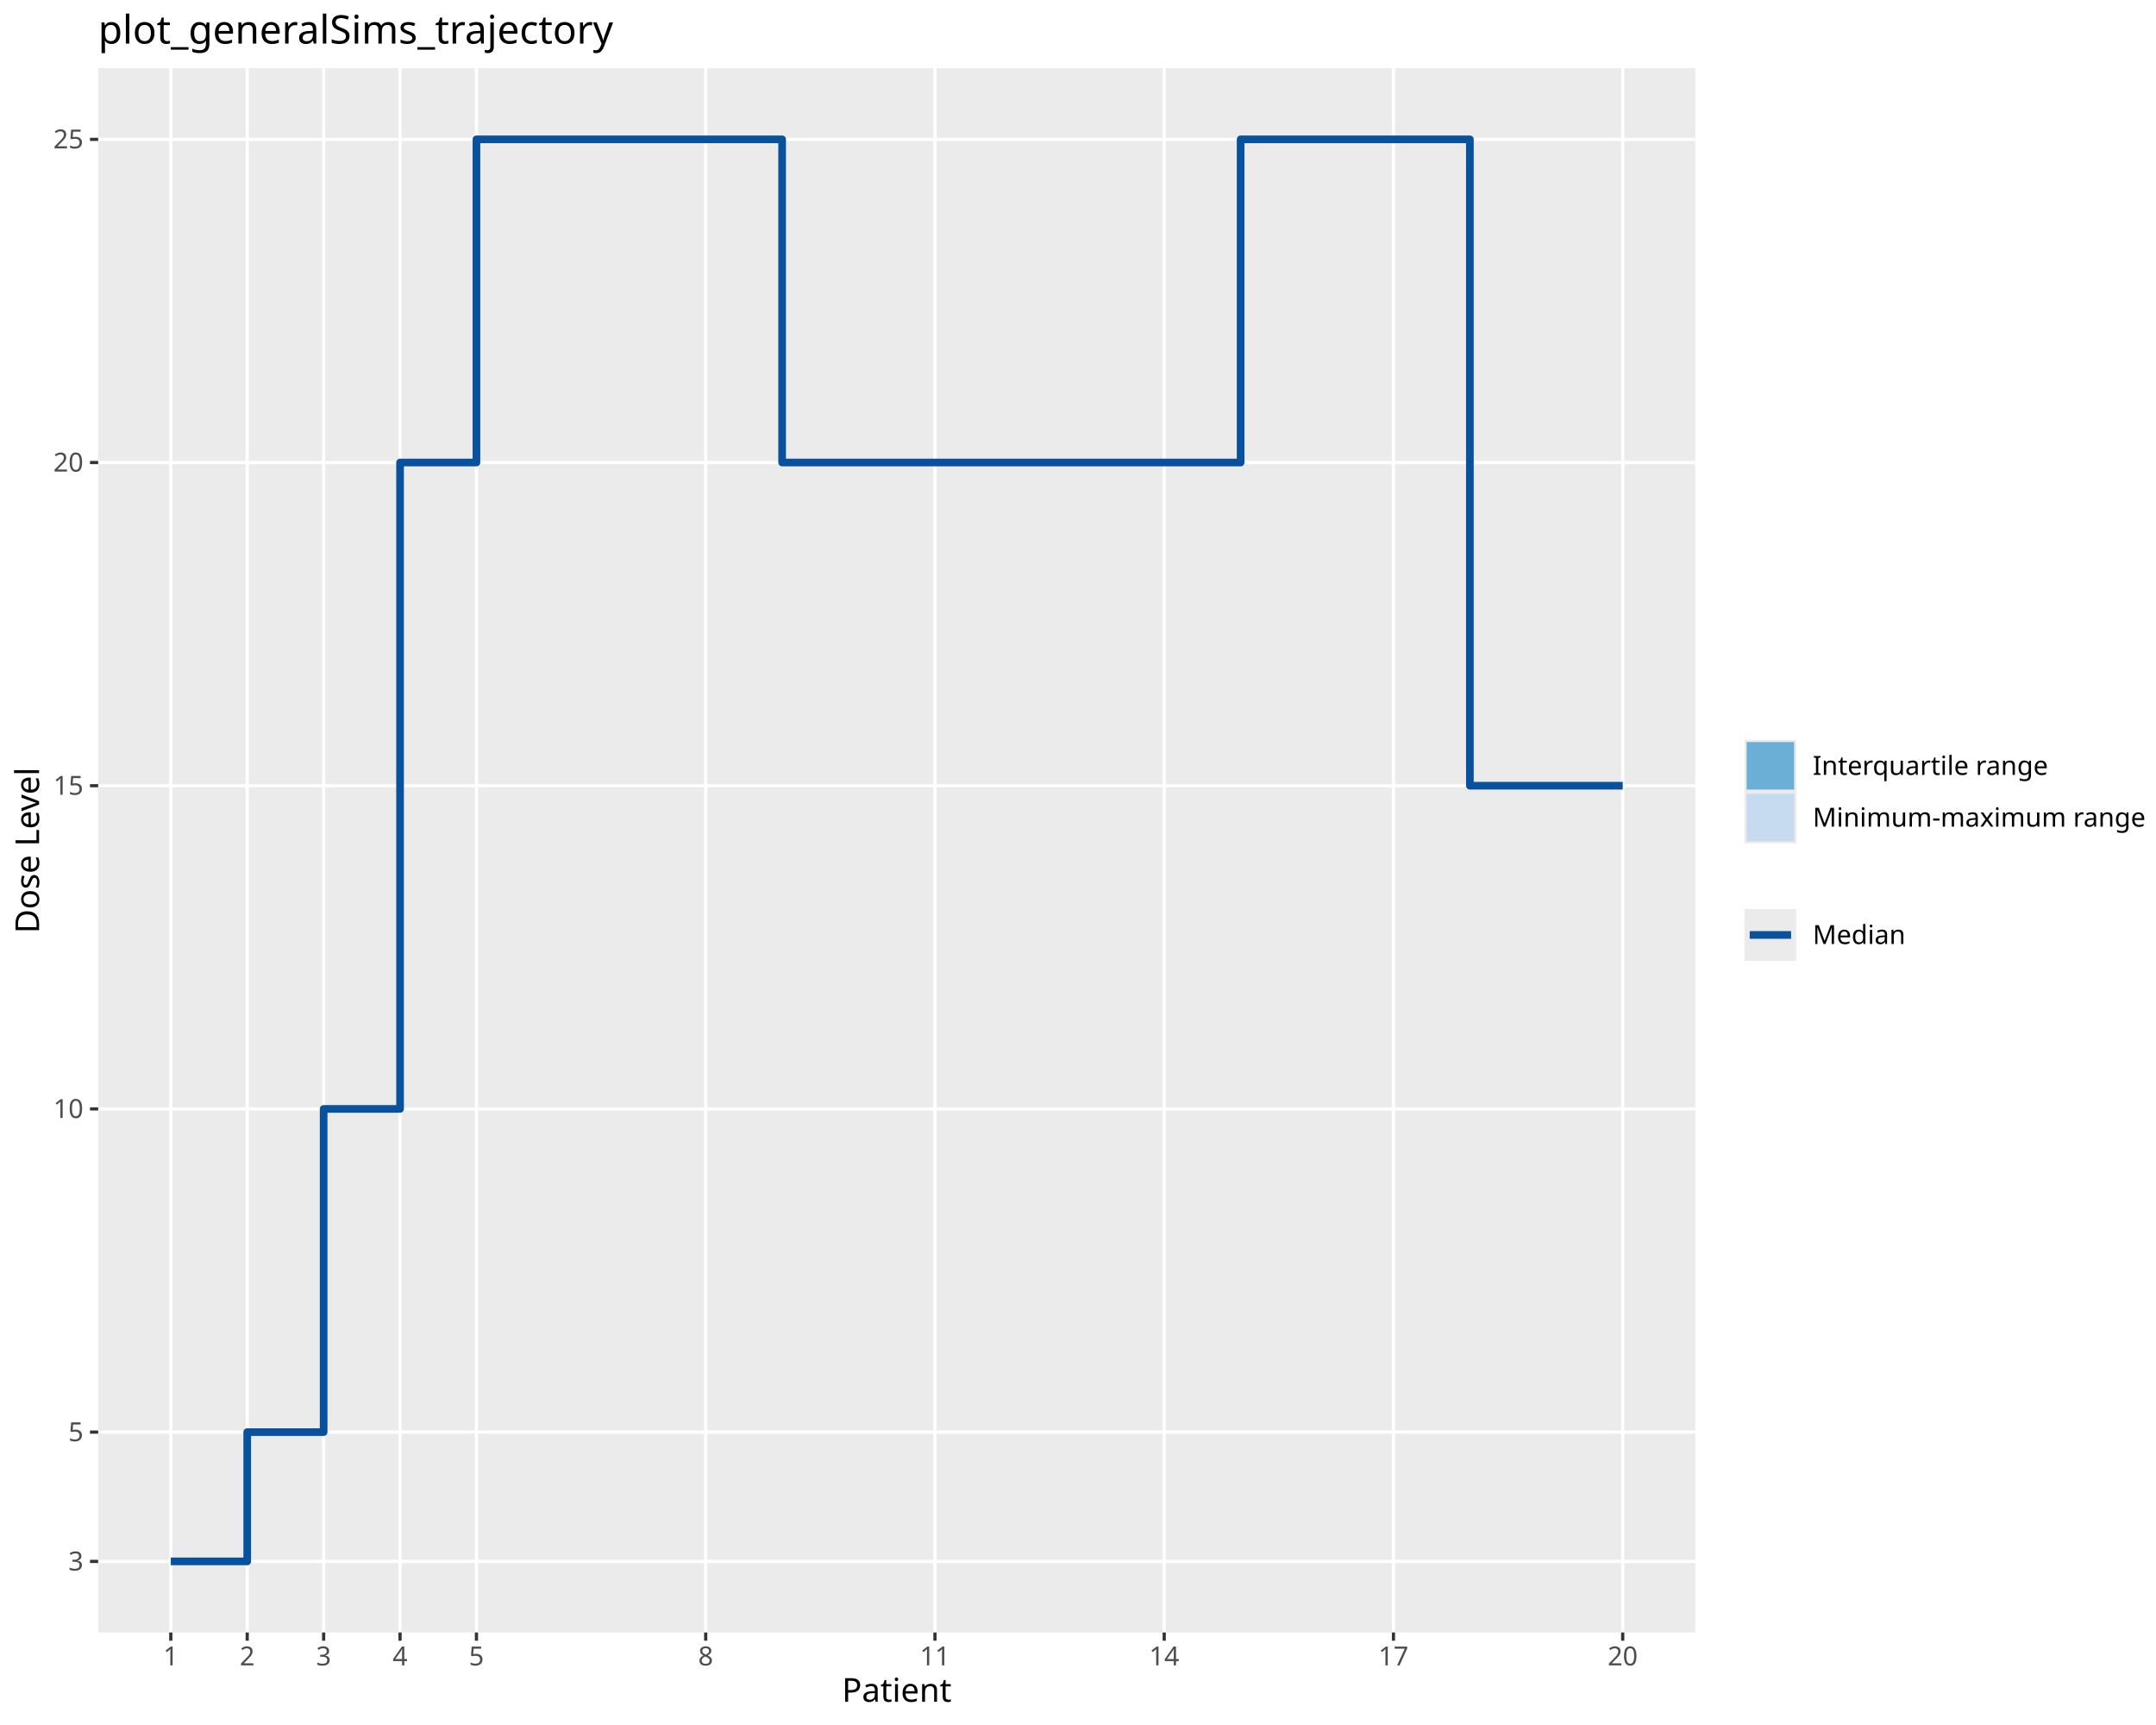
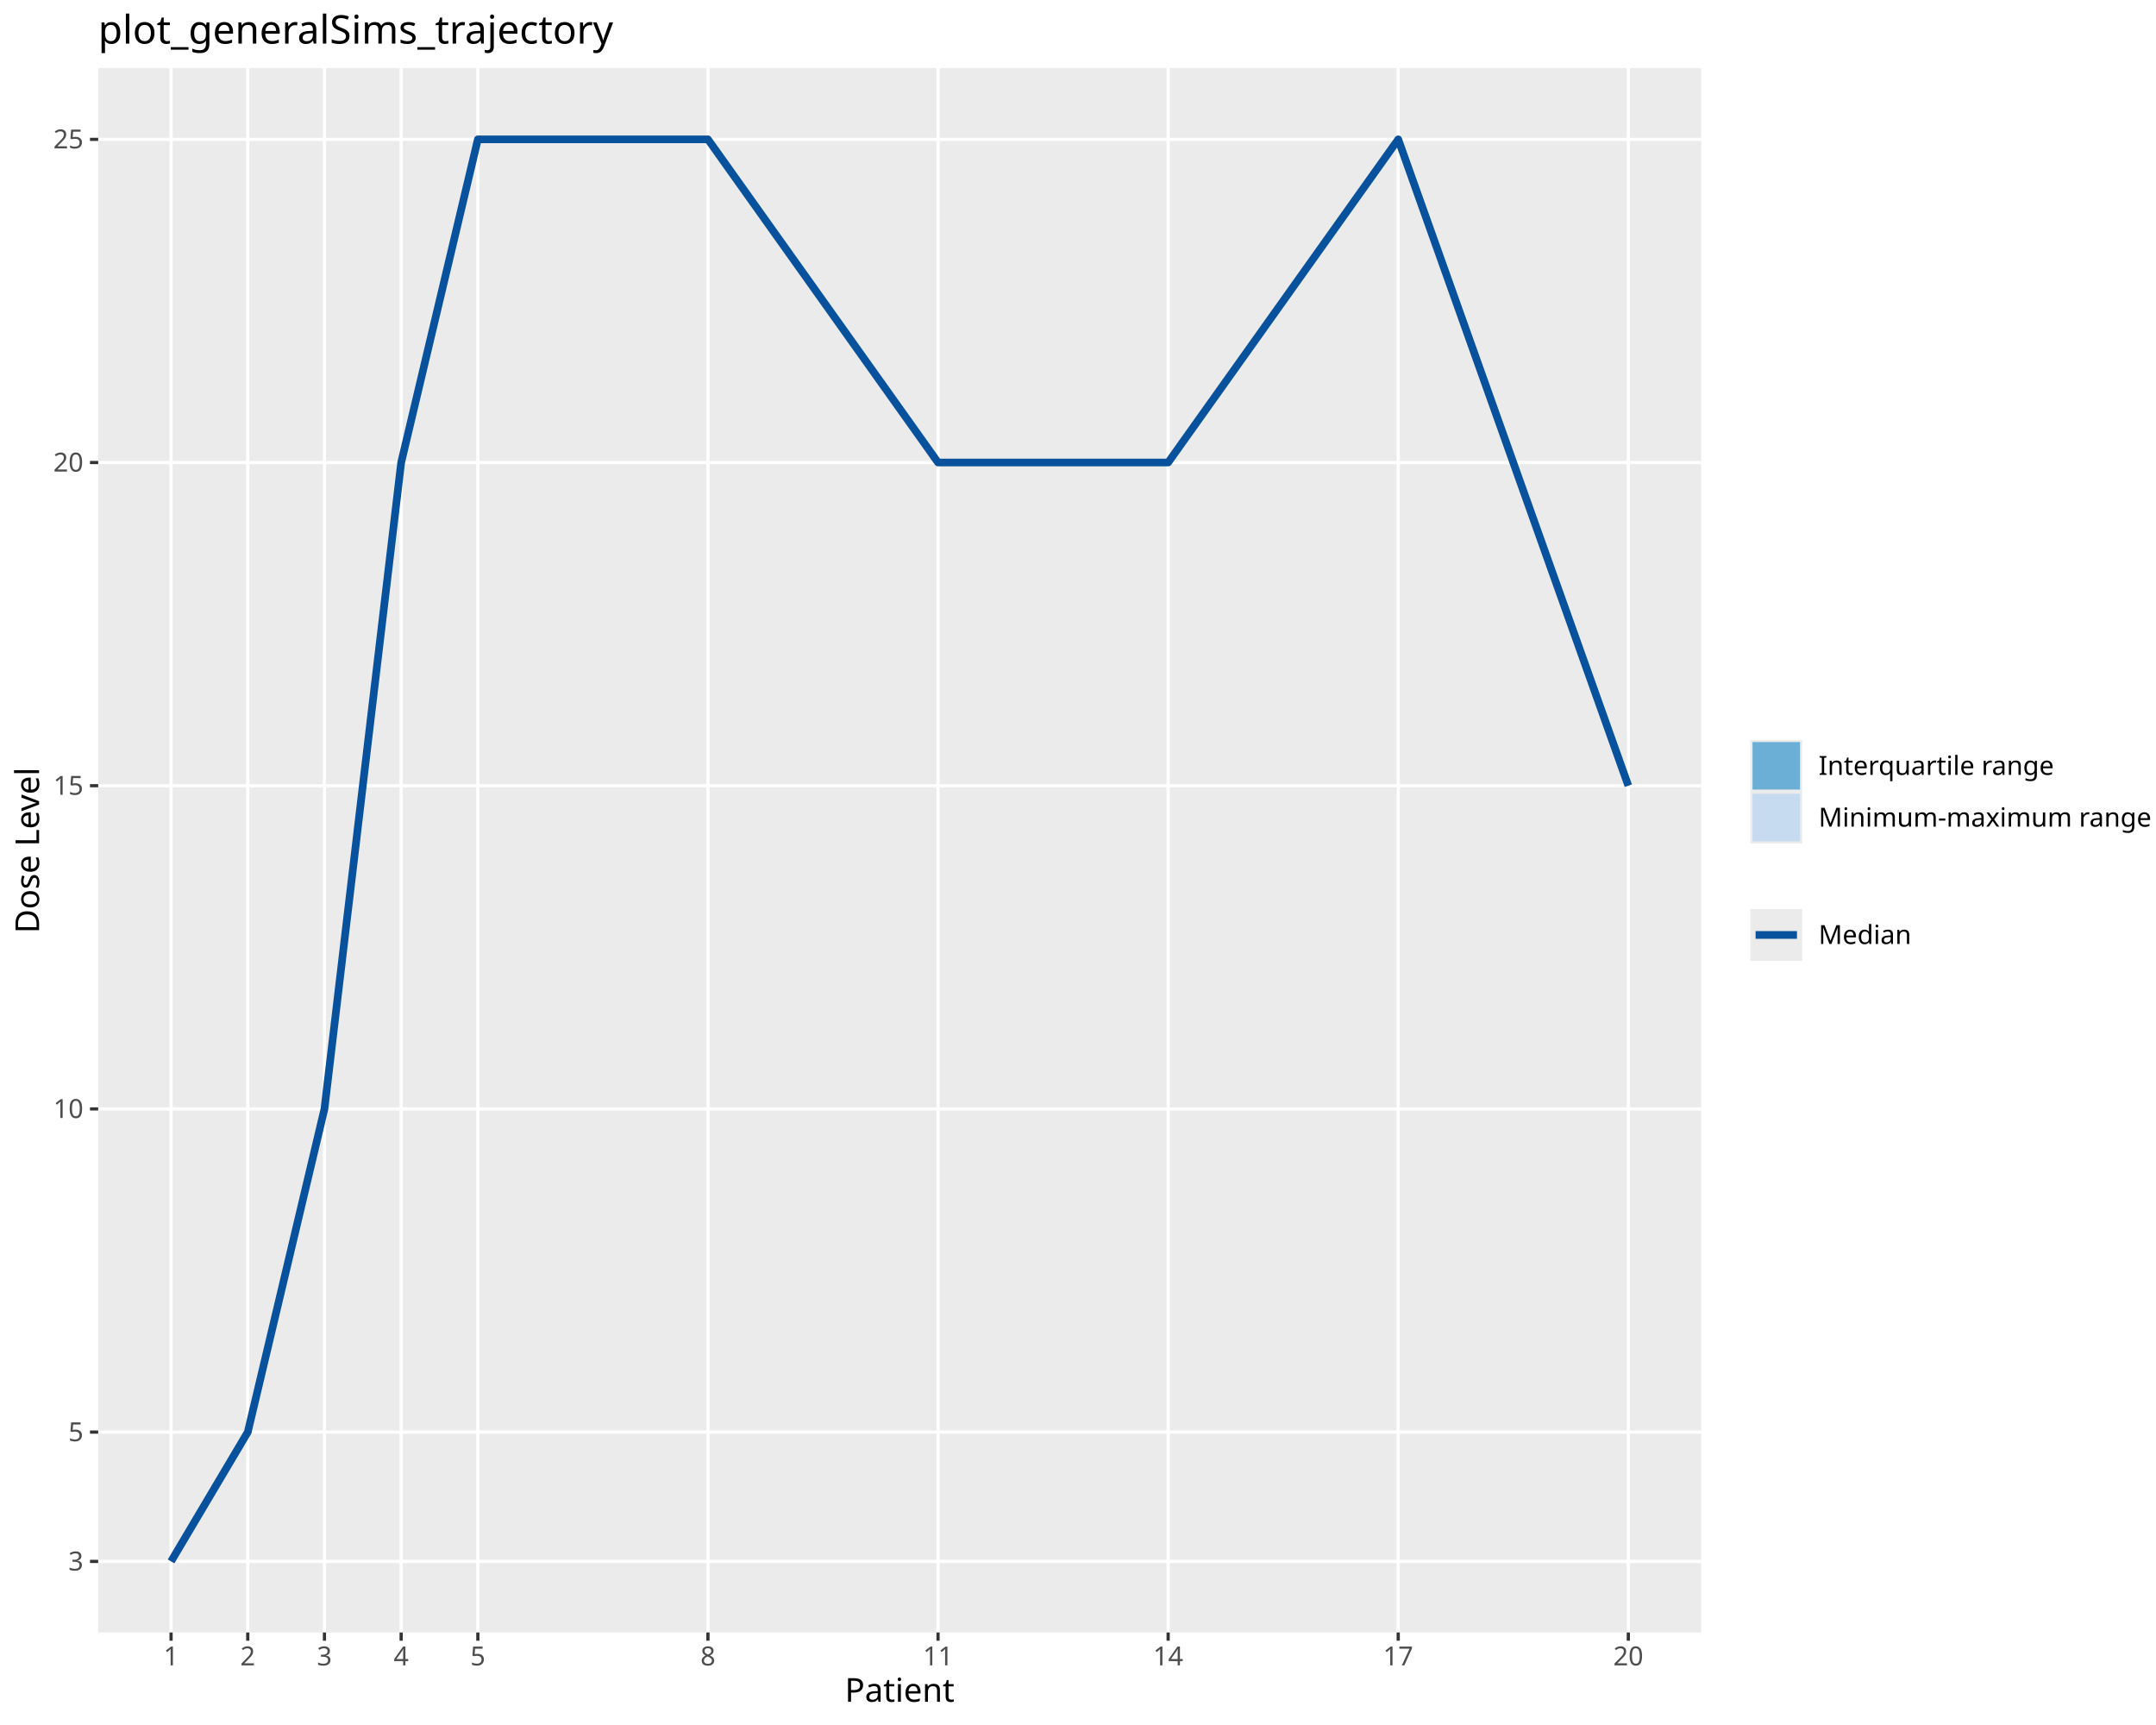
<svg xmlns="http://www.w3.org/2000/svg" class="svglite" data-engine-version="2.0" width="720.00pt" height="576.00pt" viewBox="0 0 720.00 576.00">
  <defs>
    <style type="text/css">
    .svglite line, .svglite polyline, .svglite polygon, .svglite path, .svglite rect, .svglite circle {
      fill: none;
      stroke: #000000;
      stroke-linecap: round;
      stroke-linejoin: round;
      stroke-miterlimit: 10.00;
    }
  </style>
  </defs>
  <rect width="100%" height="100%" style="stroke: none; fill: #FFFFFF;" />
  <defs>
    <clipPath id="cpMC4wMHw3MjAuMDB8MC4wMHw1NzYuMDA=">
      <rect x="0.00" y="0.00" width="720.00" height="576.00" />
    </clipPath>
  </defs>
  <g clip-path="url(#cpMC4wMHw3MjAuMDB8MC4wMHw1NzYuMDA=)">
    <rect x="0.00" y="0.00" width="720.00" height="576.00" style="stroke-width: 1.07; stroke: #FFFFFF; fill: #FFFFFF;" />
  </g>
  <defs>
-     <clipPath id="cpMzIuNzl8NTY2LjE1fDIyLjc4fDU0NS4xMQ==">
-       <rect x="32.79" y="22.78" width="533.36" height="522.33" />
+     <clipPath id="cpMzIuNzl8NTY4LjExfDIyLjc4fDU0NS4xMQ==">
+       <rect x="32.79" y="22.78" width="535.32" height="522.33" />
    </clipPath>
  </defs>
-   <g clip-path="url(#cpMzIuNzl8NTY2LjE1fDIyLjc4fDU0NS4xMQ==)">
-     <rect x="32.79" y="22.78" width="533.36" height="522.33" style="stroke-width: 1.07; stroke: none; fill: #EBEBEB;" />
-     <polyline points="32.79,521.37 566.15,521.37 " style="stroke-width: 1.07; stroke: #FFFFFF; stroke-linecap: butt;" />
-     <polyline points="32.79,478.20 566.15,478.20 " style="stroke-width: 1.07; stroke: #FFFFFF; stroke-linecap: butt;" />
-     <polyline points="32.79,370.28 566.15,370.28 " style="stroke-width: 1.07; stroke: #FFFFFF; stroke-linecap: butt;" />
-     <polyline points="32.79,262.36 566.15,262.36 " style="stroke-width: 1.07; stroke: #FFFFFF; stroke-linecap: butt;" />
-     <polyline points="32.79,154.44 566.15,154.44 " style="stroke-width: 1.07; stroke: #FFFFFF; stroke-linecap: butt;" />
-     <polyline points="32.79,46.53 566.15,46.53 " style="stroke-width: 1.07; stroke: #FFFFFF; stroke-linecap: butt;" />
-     <polyline points="57.04,545.11 57.04,22.78 " style="stroke-width: 1.07; stroke: #FFFFFF; stroke-linecap: butt;" />
-     <polyline points="82.56,545.11 82.56,22.78 " style="stroke-width: 1.07; stroke: #FFFFFF; stroke-linecap: butt;" />
-     <polyline points="108.08,545.11 108.08,22.78 " style="stroke-width: 1.07; stroke: #FFFFFF; stroke-linecap: butt;" />
-     <polyline points="133.60,545.11 133.60,22.78 " style="stroke-width: 1.07; stroke: #FFFFFF; stroke-linecap: butt;" />
-     <polyline points="159.11,545.11 159.11,22.78 " style="stroke-width: 1.07; stroke: #FFFFFF; stroke-linecap: butt;" />
-     <polyline points="235.67,545.11 235.67,22.78 " style="stroke-width: 1.07; stroke: #FFFFFF; stroke-linecap: butt;" />
-     <polyline points="312.23,545.11 312.23,22.78 " style="stroke-width: 1.07; stroke: #FFFFFF; stroke-linecap: butt;" />
-     <polyline points="388.79,545.11 388.79,22.78 " style="stroke-width: 1.07; stroke: #FFFFFF; stroke-linecap: butt;" />
-     <polyline points="465.35,545.11 465.35,22.78 " style="stroke-width: 1.07; stroke: #FFFFFF; stroke-linecap: butt;" />
-     <polyline points="541.91,545.11 541.91,22.78 " style="stroke-width: 1.07; stroke: #FFFFFF; stroke-linecap: butt;" />
-     <polygon points="57.04,521.37 82.56,521.37 82.56,478.20 108.08,478.20 108.08,370.28 133.60,370.28 133.60,154.44 159.11,154.44 159.11,46.53 184.63,46.53 184.63,46.53 210.15,46.53 210.15,46.53 235.67,46.53 235.67,46.53 261.19,46.53 261.19,154.44 286.71,154.44 286.71,154.44 312.23,154.44 312.23,154.44 337.75,154.44 337.75,154.44 363.27,154.44 363.27,154.44 388.79,154.44 388.79,154.44 414.31,154.44 414.31,46.53 439.83,46.53 439.83,46.53 465.35,46.53 465.35,46.53 490.87,46.53 490.87,262.36 516.39,262.36 516.39,262.36 541.91,262.36 541.91,262.36 541.91,262.36 541.91,262.36 516.39,262.36 516.39,262.36 490.87,262.36 490.87,46.53 465.35,46.53 465.35,46.53 439.83,46.53 439.83,46.53 414.31,46.53 414.31,154.44 388.79,154.44 388.79,154.44 363.27,154.44 363.27,154.44 337.75,154.44 337.75,154.44 312.23,154.44 312.23,154.44 286.71,154.44 286.71,154.44 261.19,154.44 261.19,46.53 235.67,46.53 235.67,46.53 210.15,46.53 210.15,46.53 184.63,46.53 184.63,46.53 159.11,46.53 159.11,154.44 133.60,154.44 133.60,370.28 108.08,370.28 108.08,478.20 82.56,478.20 82.56,521.37 57.04,521.37 " style="stroke-width: 0.00; stroke: none; stroke-linecap: butt; fill: #C6DBEF;" />
-     <polyline points="57.04,521.37 82.56,521.37 82.56,478.20 108.08,478.20 108.08,370.28 133.60,370.28 133.60,154.44 159.11,154.44 159.11,46.53 184.63,46.53 184.63,46.53 210.15,46.53 210.15,46.53 235.67,46.53 235.67,46.53 261.19,46.53 261.19,154.44 286.71,154.44 286.71,154.44 312.23,154.44 312.23,154.44 337.75,154.44 337.75,154.44 363.27,154.44 363.27,154.44 388.79,154.44 388.79,154.44 414.31,154.44 414.31,46.53 439.83,46.53 439.83,46.53 465.35,46.53 465.35,46.53 490.87,46.53 490.87,262.36 516.39,262.36 516.39,262.36 541.91,262.36 541.91,262.36 " style="stroke-width: 1.07; stroke: none; stroke-linecap: butt;" />
-     <polyline points="541.91,262.36 541.91,262.36 516.39,262.36 516.39,262.36 490.87,262.36 490.87,46.53 465.35,46.53 465.35,46.53 439.83,46.53 439.83,46.53 414.31,46.53 414.31,154.44 388.79,154.44 388.79,154.44 363.27,154.44 363.27,154.44 337.75,154.44 337.75,154.44 312.23,154.44 312.23,154.44 286.71,154.44 286.71,154.44 261.19,154.44 261.19,46.53 235.67,46.53 235.67,46.53 210.15,46.53 210.15,46.53 184.63,46.53 184.63,46.53 159.11,46.53 159.11,154.44 133.60,154.44 133.60,370.28 108.08,370.28 108.08,478.20 82.56,478.20 82.56,521.37 57.04,521.37 " style="stroke-width: 1.07; stroke: none; stroke-linecap: butt;" />
-     <polygon points="57.04,521.37 82.56,521.37 82.56,478.20 108.08,478.20 108.08,370.28 133.60,370.28 133.60,154.44 159.11,154.44 159.11,46.53 184.63,46.53 184.63,46.53 210.15,46.53 210.15,46.53 235.67,46.53 235.67,46.53 261.19,46.53 261.19,154.44 286.71,154.44 286.71,154.44 312.23,154.44 312.23,154.44 337.75,154.44 337.75,154.44 363.27,154.44 363.27,154.44 388.79,154.44 388.79,154.44 414.31,154.44 414.31,46.53 439.83,46.53 439.83,46.53 465.35,46.53 465.35,46.53 490.87,46.53 490.87,262.36 516.39,262.36 516.39,262.36 541.91,262.36 541.91,262.36 541.91,262.36 541.91,262.36 516.39,262.36 516.39,262.36 490.87,262.36 490.87,46.53 465.35,46.53 465.35,46.53 439.83,46.53 439.83,46.53 414.31,46.53 414.31,154.44 388.79,154.44 388.79,154.44 363.27,154.44 363.27,154.44 337.75,154.44 337.75,154.44 312.23,154.44 312.23,154.44 286.71,154.44 286.71,154.44 261.19,154.44 261.19,46.53 235.67,46.53 235.67,46.53 210.15,46.53 210.15,46.53 184.63,46.53 184.63,46.53 159.11,46.53 159.11,154.44 133.60,154.44 133.60,370.28 108.08,370.28 108.08,478.20 82.56,478.20 82.56,521.37 57.04,521.37 " style="stroke-width: 0.00; stroke: none; stroke-linecap: butt; fill: #6BAED6;" />
-     <polyline points="57.04,521.37 82.56,521.37 82.56,478.20 108.08,478.20 108.08,370.28 133.60,370.28 133.60,154.44 159.11,154.44 159.11,46.53 184.63,46.53 184.63,46.53 210.15,46.53 210.15,46.53 235.67,46.53 235.67,46.53 261.19,46.53 261.19,154.44 286.71,154.44 286.71,154.44 312.23,154.44 312.23,154.44 337.75,154.44 337.75,154.44 363.27,154.44 363.27,154.44 388.79,154.44 388.79,154.44 414.31,154.44 414.31,46.53 439.83,46.53 439.83,46.53 465.35,46.53 465.35,46.53 490.87,46.53 490.87,262.36 516.39,262.36 516.39,262.36 541.91,262.36 541.91,262.36 " style="stroke-width: 1.07; stroke: none; stroke-linecap: butt;" />
-     <polyline points="541.91,262.36 541.91,262.36 516.39,262.36 516.39,262.36 490.87,262.36 490.87,46.53 465.35,46.53 465.35,46.53 439.83,46.53 439.83,46.53 414.31,46.53 414.31,154.44 388.79,154.44 388.79,154.44 363.27,154.44 363.27,154.44 337.75,154.44 337.75,154.44 312.23,154.44 312.23,154.44 286.71,154.44 286.71,154.44 261.19,154.44 261.19,46.53 235.67,46.53 235.67,46.53 210.15,46.53 210.15,46.53 184.63,46.53 184.63,46.53 159.11,46.53 159.11,154.44 133.60,154.44 133.60,370.28 108.08,370.28 108.08,478.20 82.56,478.20 82.56,521.37 57.04,521.37 " style="stroke-width: 1.07; stroke: none; stroke-linecap: butt;" />
-     <polyline points="57.04,521.37 82.56,521.37 82.56,478.20 108.08,478.20 108.08,370.28 133.60,370.28 133.60,154.44 159.11,154.44 159.11,46.53 184.63,46.53 184.63,46.53 210.15,46.53 210.15,46.53 235.67,46.53 235.67,46.53 261.19,46.53 261.19,154.44 286.71,154.44 286.71,154.44 312.23,154.44 312.23,154.44 337.75,154.44 337.75,154.44 363.27,154.44 363.27,154.44 388.79,154.44 388.79,154.44 414.31,154.44 414.31,46.53 439.83,46.53 439.83,46.53 465.35,46.53 465.35,46.53 490.87,46.53 490.87,262.36 516.39,262.36 516.39,262.36 541.91,262.36 541.91,262.36 " style="stroke-width: 2.56; stroke: #08519C; stroke-linecap: butt;" />
+   <g clip-path="url(#cpMzIuNzl8NTY4LjExfDIyLjc4fDU0NS4xMQ==)">
+     <rect x="32.79" y="22.78" width="535.32" height="522.33" style="stroke-width: 1.07; stroke: none; fill: #EBEBEB;" />
+     <polyline points="32.79,521.37 568.11,521.37 " style="stroke-width: 1.07; stroke: #FFFFFF; stroke-linecap: butt;" />
+     <polyline points="32.79,478.20 568.11,478.20 " style="stroke-width: 1.07; stroke: #FFFFFF; stroke-linecap: butt;" />
+     <polyline points="32.79,370.28 568.11,370.28 " style="stroke-width: 1.07; stroke: #FFFFFF; stroke-linecap: butt;" />
+     <polyline points="32.79,262.36 568.11,262.36 " style="stroke-width: 1.07; stroke: #FFFFFF; stroke-linecap: butt;" />
+     <polyline points="32.79,154.44 568.11,154.44 " style="stroke-width: 1.07; stroke: #FFFFFF; stroke-linecap: butt;" />
+     <polyline points="32.79,46.53 568.11,46.53 " style="stroke-width: 1.07; stroke: #FFFFFF; stroke-linecap: butt;" />
+     <polyline points="57.13,545.11 57.13,22.78 " style="stroke-width: 1.07; stroke: #FFFFFF; stroke-linecap: butt;" />
+     <polyline points="82.74,545.11 82.74,22.78 " style="stroke-width: 1.07; stroke: #FFFFFF; stroke-linecap: butt;" />
+     <polyline points="108.35,545.11 108.35,22.78 " style="stroke-width: 1.07; stroke: #FFFFFF; stroke-linecap: butt;" />
+     <polyline points="133.97,545.11 133.97,22.78 " style="stroke-width: 1.07; stroke: #FFFFFF; stroke-linecap: butt;" />
+     <polyline points="159.58,545.11 159.58,22.78 " style="stroke-width: 1.07; stroke: #FFFFFF; stroke-linecap: butt;" />
+     <polyline points="236.42,545.11 236.42,22.78 " style="stroke-width: 1.07; stroke: #FFFFFF; stroke-linecap: butt;" />
+     <polyline points="313.26,545.11 313.26,22.78 " style="stroke-width: 1.07; stroke: #FFFFFF; stroke-linecap: butt;" />
+     <polyline points="390.10,545.11 390.10,22.78 " style="stroke-width: 1.07; stroke: #FFFFFF; stroke-linecap: butt;" />
+     <polyline points="466.94,545.11 466.94,22.78 " style="stroke-width: 1.07; stroke: #FFFFFF; stroke-linecap: butt;" />
+     <polyline points="543.78,545.11 543.78,22.78 " style="stroke-width: 1.07; stroke: #FFFFFF; stroke-linecap: butt;" />
+     <polygon points="57.13,521.37 82.74,478.20 108.35,370.28 133.97,154.44 159.58,46.53 236.42,46.53 313.26,154.44 390.10,154.44 466.94,46.53 543.78,262.36 543.78,262.36 466.94,46.53 390.10,154.44 313.26,154.44 236.42,46.53 159.58,46.53 133.97,154.44 108.35,370.28 82.74,478.20 57.13,521.37 " style="stroke-width: 0.00; stroke: none; stroke-linecap: butt; fill: #C6DBEF;" />
+     <polyline points="57.13,521.37 82.74,478.20 108.35,370.28 133.97,154.44 159.58,46.53 236.42,46.53 313.26,154.44 390.10,154.44 466.94,46.53 543.78,262.36 " style="stroke-width: 1.07; stroke: none; stroke-linecap: butt;" />
+     <polyline points="543.78,262.36 466.94,46.53 390.10,154.44 313.26,154.44 236.42,46.53 159.58,46.53 133.97,154.44 108.35,370.28 82.74,478.20 57.13,521.37 " style="stroke-width: 1.07; stroke: none; stroke-linecap: butt;" />
+     <polygon points="57.13,521.37 82.74,478.20 108.35,370.28 133.97,154.44 159.58,46.53 236.42,46.53 313.26,154.44 390.10,154.44 466.94,46.53 543.78,262.36 543.78,262.36 466.94,46.53 390.10,154.44 313.26,154.44 236.42,46.53 159.58,46.53 133.97,154.44 108.35,370.28 82.74,478.20 57.13,521.37 " style="stroke-width: 0.00; stroke: none; stroke-linecap: butt; fill: #6BAED6;" />
+     <polyline points="57.13,521.37 82.74,478.20 108.35,370.28 133.97,154.44 159.58,46.53 236.42,46.53 313.26,154.44 390.10,154.44 466.94,46.53 543.78,262.36 " style="stroke-width: 1.07; stroke: none; stroke-linecap: butt;" />
+     <polyline points="543.78,262.36 466.94,46.53 390.10,154.44 313.26,154.44 236.42,46.53 159.58,46.53 133.97,154.44 108.35,370.28 82.74,478.20 57.13,521.37 " style="stroke-width: 1.07; stroke: none; stroke-linecap: butt;" />
+     <polyline points="57.13,521.37 82.74,478.20 108.35,370.28 133.97,154.44 159.58,46.53 236.42,46.53 313.26,154.44 390.10,154.44 466.94,46.53 543.78,262.36 " style="stroke-width: 2.56; stroke: #08519C; stroke-linecap: butt;" />
  </g>
  <g clip-path="url(#cpMC4wMHw3MjAuMDB8MC4wMHw1NzYuMDA=)">
    <text x="27.86" y="524.40" text-anchor="end" style="font-size: 8.80px; fill: #4D4D4D; font-family: sans;" textLength="4.89px" lengthAdjust="spacingAndGlyphs">3</text>
    <text x="27.86" y="481.23" text-anchor="end" style="font-size: 8.80px; fill: #4D4D4D; font-family: sans;" textLength="4.89px" lengthAdjust="spacingAndGlyphs">5</text>
    <text x="27.86" y="373.31" text-anchor="end" style="font-size: 8.80px; fill: #4D4D4D; font-family: sans;" textLength="9.79px" lengthAdjust="spacingAndGlyphs">10</text>
    <text x="27.86" y="265.39" text-anchor="end" style="font-size: 8.80px; fill: #4D4D4D; font-family: sans;" textLength="9.79px" lengthAdjust="spacingAndGlyphs">15</text>
    <text x="27.86" y="157.47" text-anchor="end" style="font-size: 8.80px; fill: #4D4D4D; font-family: sans;" textLength="9.79px" lengthAdjust="spacingAndGlyphs">20</text>
    <text x="27.86" y="49.55" text-anchor="end" style="font-size: 8.80px; fill: #4D4D4D; font-family: sans;" textLength="9.79px" lengthAdjust="spacingAndGlyphs">25</text>
    <polyline points="30.05,521.37 32.79,521.37 " style="stroke-width: 1.07; stroke: #333333; stroke-linecap: butt;" />
    <polyline points="30.05,478.20 32.79,478.20 " style="stroke-width: 1.07; stroke: #333333; stroke-linecap: butt;" />
    <polyline points="30.05,370.28 32.79,370.28 " style="stroke-width: 1.07; stroke: #333333; stroke-linecap: butt;" />
    <polyline points="30.05,262.36 32.79,262.36 " style="stroke-width: 1.07; stroke: #333333; stroke-linecap: butt;" />
    <polyline points="30.05,154.44 32.79,154.44 " style="stroke-width: 1.07; stroke: #333333; stroke-linecap: butt;" />
    <polyline points="30.05,46.53 32.79,46.53 " style="stroke-width: 1.07; stroke: #333333; stroke-linecap: butt;" />
-     <polyline points="57.04,547.85 57.04,545.11 " style="stroke-width: 1.07; stroke: #333333; stroke-linecap: butt;" />
-     <polyline points="82.56,547.85 82.56,545.11 " style="stroke-width: 1.07; stroke: #333333; stroke-linecap: butt;" />
-     <polyline points="108.08,547.85 108.08,545.11 " style="stroke-width: 1.07; stroke: #333333; stroke-linecap: butt;" />
-     <polyline points="133.60,547.85 133.60,545.11 " style="stroke-width: 1.07; stroke: #333333; stroke-linecap: butt;" />
-     <polyline points="159.11,547.85 159.11,545.11 " style="stroke-width: 1.07; stroke: #333333; stroke-linecap: butt;" />
-     <polyline points="235.67,547.85 235.67,545.11 " style="stroke-width: 1.07; stroke: #333333; stroke-linecap: butt;" />
-     <polyline points="312.23,547.85 312.23,545.11 " style="stroke-width: 1.07; stroke: #333333; stroke-linecap: butt;" />
-     <polyline points="388.79,547.85 388.79,545.11 " style="stroke-width: 1.07; stroke: #333333; stroke-linecap: butt;" />
-     <polyline points="465.35,547.85 465.35,545.11 " style="stroke-width: 1.07; stroke: #333333; stroke-linecap: butt;" />
-     <polyline points="541.91,547.85 541.91,545.11 " style="stroke-width: 1.07; stroke: #333333; stroke-linecap: butt;" />
-     <text x="57.04" y="556.10" text-anchor="middle" style="font-size: 8.80px; fill: #4D4D4D; font-family: sans;" textLength="4.89px" lengthAdjust="spacingAndGlyphs">1</text>
-     <text x="82.56" y="556.10" text-anchor="middle" style="font-size: 8.80px; fill: #4D4D4D; font-family: sans;" textLength="4.89px" lengthAdjust="spacingAndGlyphs">2</text>
-     <text x="108.08" y="556.10" text-anchor="middle" style="font-size: 8.80px; fill: #4D4D4D; font-family: sans;" textLength="4.89px" lengthAdjust="spacingAndGlyphs">3</text>
-     <text x="133.60" y="556.10" text-anchor="middle" style="font-size: 8.80px; fill: #4D4D4D; font-family: sans;" textLength="4.89px" lengthAdjust="spacingAndGlyphs">4</text>
-     <text x="159.11" y="556.10" text-anchor="middle" style="font-size: 8.80px; fill: #4D4D4D; font-family: sans;" textLength="4.89px" lengthAdjust="spacingAndGlyphs">5</text>
-     <text x="235.67" y="556.10" text-anchor="middle" style="font-size: 8.80px; fill: #4D4D4D; font-family: sans;" textLength="4.89px" lengthAdjust="spacingAndGlyphs">8</text>
-     <text x="312.23" y="556.10" text-anchor="middle" style="font-size: 8.80px; fill: #4D4D4D; font-family: sans;" textLength="9.79px" lengthAdjust="spacingAndGlyphs">11</text>
-     <text x="388.79" y="556.10" text-anchor="middle" style="font-size: 8.80px; fill: #4D4D4D; font-family: sans;" textLength="9.79px" lengthAdjust="spacingAndGlyphs">14</text>
-     <text x="465.35" y="556.10" text-anchor="middle" style="font-size: 8.80px; fill: #4D4D4D; font-family: sans;" textLength="9.79px" lengthAdjust="spacingAndGlyphs">17</text>
-     <text x="541.91" y="556.10" text-anchor="middle" style="font-size: 8.80px; fill: #4D4D4D; font-family: sans;" textLength="9.79px" lengthAdjust="spacingAndGlyphs">20</text>
-     <text x="299.47" y="568.24" text-anchor="middle" style="font-size: 11.00px; font-family: sans;" textLength="34.25px" lengthAdjust="spacingAndGlyphs">Patient</text>
+     <polyline points="57.13,547.85 57.13,545.11 " style="stroke-width: 1.07; stroke: #333333; stroke-linecap: butt;" />
+     <polyline points="82.74,547.85 82.74,545.11 " style="stroke-width: 1.07; stroke: #333333; stroke-linecap: butt;" />
+     <polyline points="108.35,547.85 108.35,545.11 " style="stroke-width: 1.07; stroke: #333333; stroke-linecap: butt;" />
+     <polyline points="133.97,547.85 133.97,545.11 " style="stroke-width: 1.07; stroke: #333333; stroke-linecap: butt;" />
+     <polyline points="159.58,547.85 159.58,545.11 " style="stroke-width: 1.07; stroke: #333333; stroke-linecap: butt;" />
+     <polyline points="236.42,547.85 236.42,545.11 " style="stroke-width: 1.07; stroke: #333333; stroke-linecap: butt;" />
+     <polyline points="313.26,547.85 313.26,545.11 " style="stroke-width: 1.07; stroke: #333333; stroke-linecap: butt;" />
+     <polyline points="390.10,547.85 390.10,545.11 " style="stroke-width: 1.07; stroke: #333333; stroke-linecap: butt;" />
+     <polyline points="466.94,547.85 466.94,545.11 " style="stroke-width: 1.07; stroke: #333333; stroke-linecap: butt;" />
+     <polyline points="543.78,547.85 543.78,545.11 " style="stroke-width: 1.07; stroke: #333333; stroke-linecap: butt;" />
+     <text x="57.13" y="556.10" text-anchor="middle" style="font-size: 8.80px; fill: #4D4D4D; font-family: sans;" textLength="4.89px" lengthAdjust="spacingAndGlyphs">1</text>
+     <text x="82.74" y="556.10" text-anchor="middle" style="font-size: 8.80px; fill: #4D4D4D; font-family: sans;" textLength="4.89px" lengthAdjust="spacingAndGlyphs">2</text>
+     <text x="108.35" y="556.10" text-anchor="middle" style="font-size: 8.80px; fill: #4D4D4D; font-family: sans;" textLength="4.89px" lengthAdjust="spacingAndGlyphs">3</text>
+     <text x="133.97" y="556.10" text-anchor="middle" style="font-size: 8.80px; fill: #4D4D4D; font-family: sans;" textLength="4.89px" lengthAdjust="spacingAndGlyphs">4</text>
+     <text x="159.58" y="556.10" text-anchor="middle" style="font-size: 8.80px; fill: #4D4D4D; font-family: sans;" textLength="4.89px" lengthAdjust="spacingAndGlyphs">5</text>
+     <text x="236.42" y="556.10" text-anchor="middle" style="font-size: 8.80px; fill: #4D4D4D; font-family: sans;" textLength="4.89px" lengthAdjust="spacingAndGlyphs">8</text>
+     <text x="313.26" y="556.10" text-anchor="middle" style="font-size: 8.80px; fill: #4D4D4D; font-family: sans;" textLength="9.79px" lengthAdjust="spacingAndGlyphs">11</text>
+     <text x="390.10" y="556.10" text-anchor="middle" style="font-size: 8.80px; fill: #4D4D4D; font-family: sans;" textLength="9.79px" lengthAdjust="spacingAndGlyphs">14</text>
+     <text x="466.94" y="556.10" text-anchor="middle" style="font-size: 8.80px; fill: #4D4D4D; font-family: sans;" textLength="9.79px" lengthAdjust="spacingAndGlyphs">17</text>
+     <text x="543.78" y="556.10" text-anchor="middle" style="font-size: 8.80px; fill: #4D4D4D; font-family: sans;" textLength="9.79px" lengthAdjust="spacingAndGlyphs">20</text>
+     <text x="300.45" y="568.24" text-anchor="middle" style="font-size: 11.00px; font-family: sans;" textLength="34.25px" lengthAdjust="spacingAndGlyphs">Patient</text>
    <text transform="translate(13.05,283.95) rotate(-90)" text-anchor="middle" style="font-size: 11.00px; font-family: sans;" textLength="55.04px" lengthAdjust="spacingAndGlyphs">Dose Level</text>
-     <rect x="577.11" y="241.59" width="137.41" height="45.52" style="stroke-width: 1.07; stroke: none; fill: #FFFFFF;" />
-     <rect x="582.59" y="247.07" width="17.28" height="17.28" style="stroke-width: 1.07; stroke: none; fill: #EBEBEB;" />
-     <rect x="583.30" y="247.78" width="15.86" height="15.86" style="stroke-width: 1.07; stroke: none; stroke-linecap: butt; fill: #6BAED6;" />
-     <rect x="582.59" y="264.35" width="17.28" height="17.28" style="stroke-width: 1.07; stroke: none; fill: #EBEBEB;" />
-     <rect x="583.30" y="265.06" width="15.86" height="15.86" style="stroke-width: 1.07; stroke: none; stroke-linecap: butt; fill: #C6DBEF;" />
-     <text x="605.35" y="258.74" style="font-size: 8.80px; font-family: sans;" textLength="71.42px" lengthAdjust="spacingAndGlyphs">Interquartile range</text>
-     <text x="605.35" y="276.02" style="font-size: 8.80px; font-family: sans;" textLength="103.69px" lengthAdjust="spacingAndGlyphs">Minimum-maximum range</text>
-     <rect x="577.11" y="298.07" width="62.58" height="28.24" style="stroke-width: 1.07; stroke: none; fill: #FFFFFF;" />
-     <rect x="582.59" y="303.55" width="17.28" height="17.28" style="stroke-width: 1.07; stroke: none; fill: #EBEBEB;" />
-     <line x1="584.32" y1="312.19" x2="598.14" y2="312.19" style="stroke-width: 2.56; stroke: #08519C; stroke-linecap: butt;" />
-     <text x="605.35" y="315.21" style="font-size: 8.80px; font-family: sans;" textLength="28.87px" lengthAdjust="spacingAndGlyphs">Median</text>
+     <rect x="579.07" y="241.59" width="135.45" height="45.52" style="stroke-width: 1.07; stroke: none; fill: #FFFFFF;" />
+     <rect x="584.55" y="247.07" width="17.28" height="17.28" style="stroke-width: 1.07; stroke: none; fill: #EBEBEB;" />
+     <rect x="585.26" y="247.78" width="15.86" height="15.86" style="stroke-width: 1.07; stroke: none; stroke-linecap: butt; fill: #6BAED6;" />
+     <rect x="584.55" y="264.35" width="17.28" height="17.28" style="stroke-width: 1.07; stroke: none; fill: #EBEBEB;" />
+     <rect x="585.26" y="265.06" width="15.86" height="15.86" style="stroke-width: 1.07; stroke: none; stroke-linecap: butt; fill: #C6DBEF;" />
+     <text x="607.31" y="258.74" style="font-size: 8.80px; font-family: sans;" textLength="71.42px" lengthAdjust="spacingAndGlyphs">Interquartile range</text>
+     <text x="607.31" y="276.02" style="font-size: 8.80px; font-family: sans;" textLength="101.73px" lengthAdjust="spacingAndGlyphs">Minimum-maximum range</text>
+     <rect x="579.07" y="298.07" width="62.58" height="28.24" style="stroke-width: 1.07; stroke: none; fill: #FFFFFF;" />
+     <rect x="584.55" y="303.55" width="17.28" height="17.28" style="stroke-width: 1.07; stroke: none; fill: #EBEBEB;" />
+     <line x1="586.28" y1="312.19" x2="600.10" y2="312.19" style="stroke-width: 2.56; stroke: #08519C; stroke-linecap: butt;" />
+     <text x="607.31" y="315.21" style="font-size: 8.80px; font-family: sans;" textLength="28.87px" lengthAdjust="spacingAndGlyphs">Median</text>
    <text x="32.79" y="14.56" style="font-size: 13.20px; font-family: sans;" textLength="163.64px" lengthAdjust="spacingAndGlyphs">plot_generalSims_trajectory</text>
  </g>
</svg>
